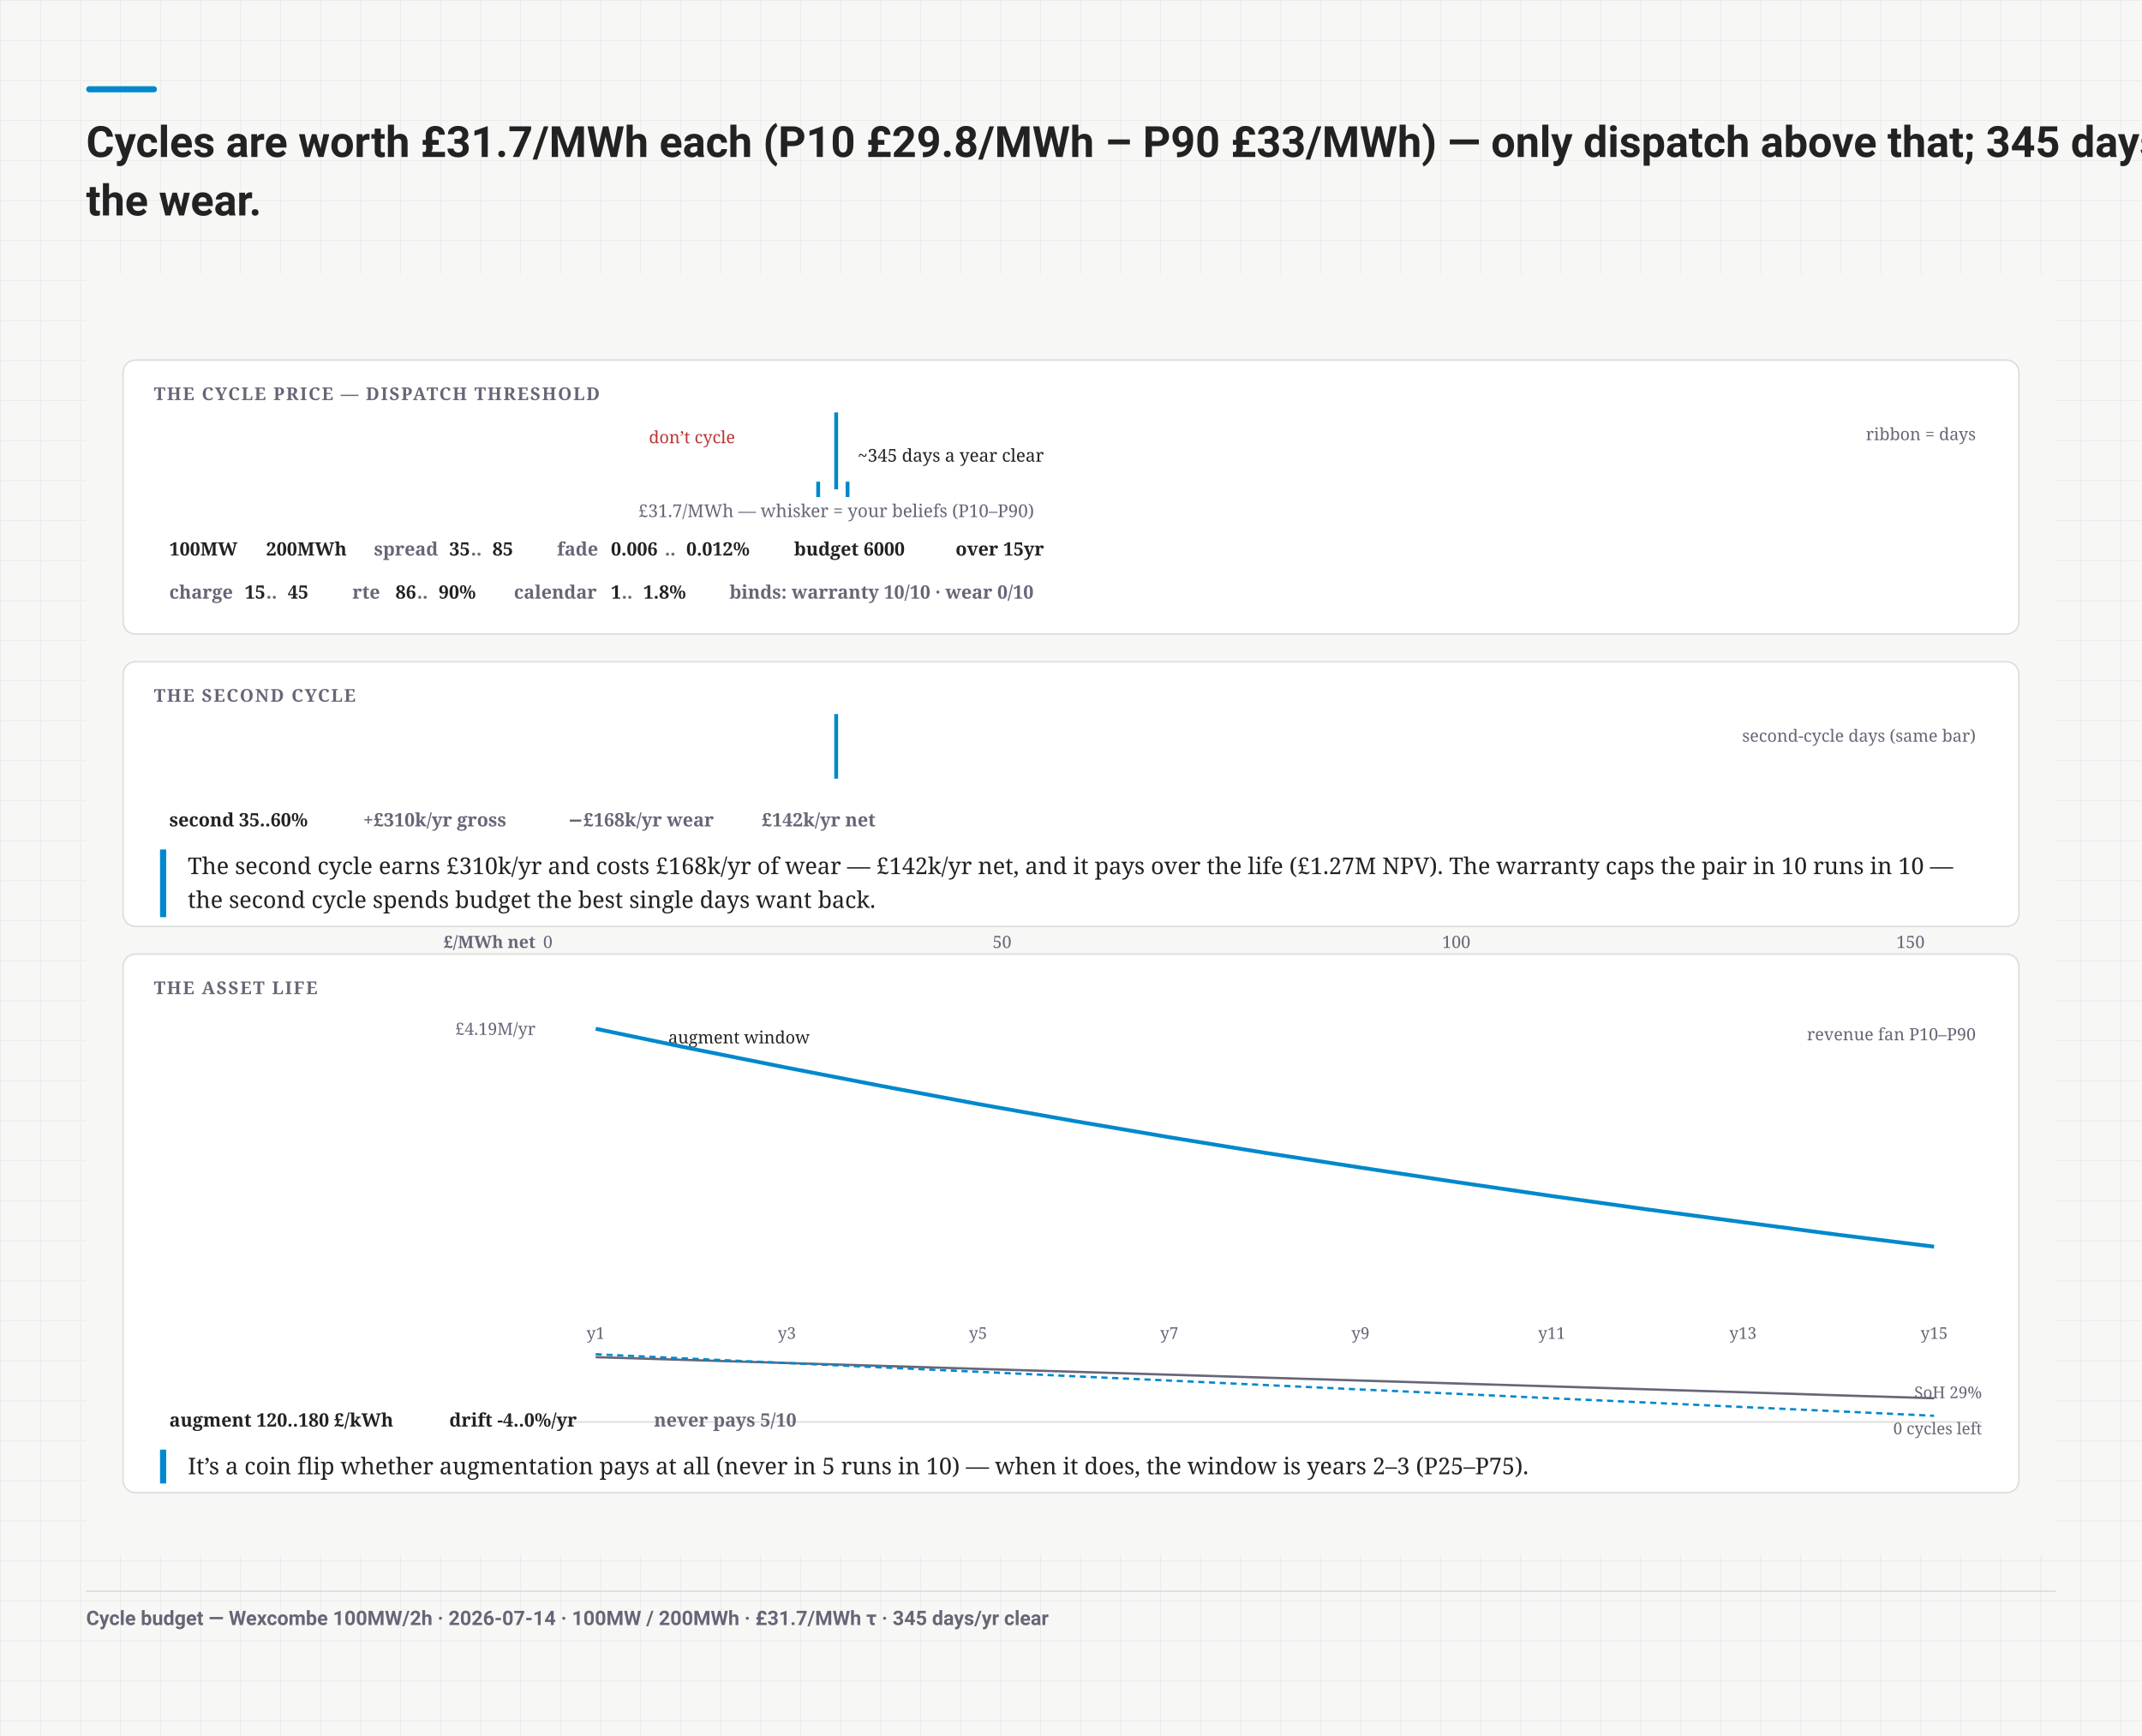
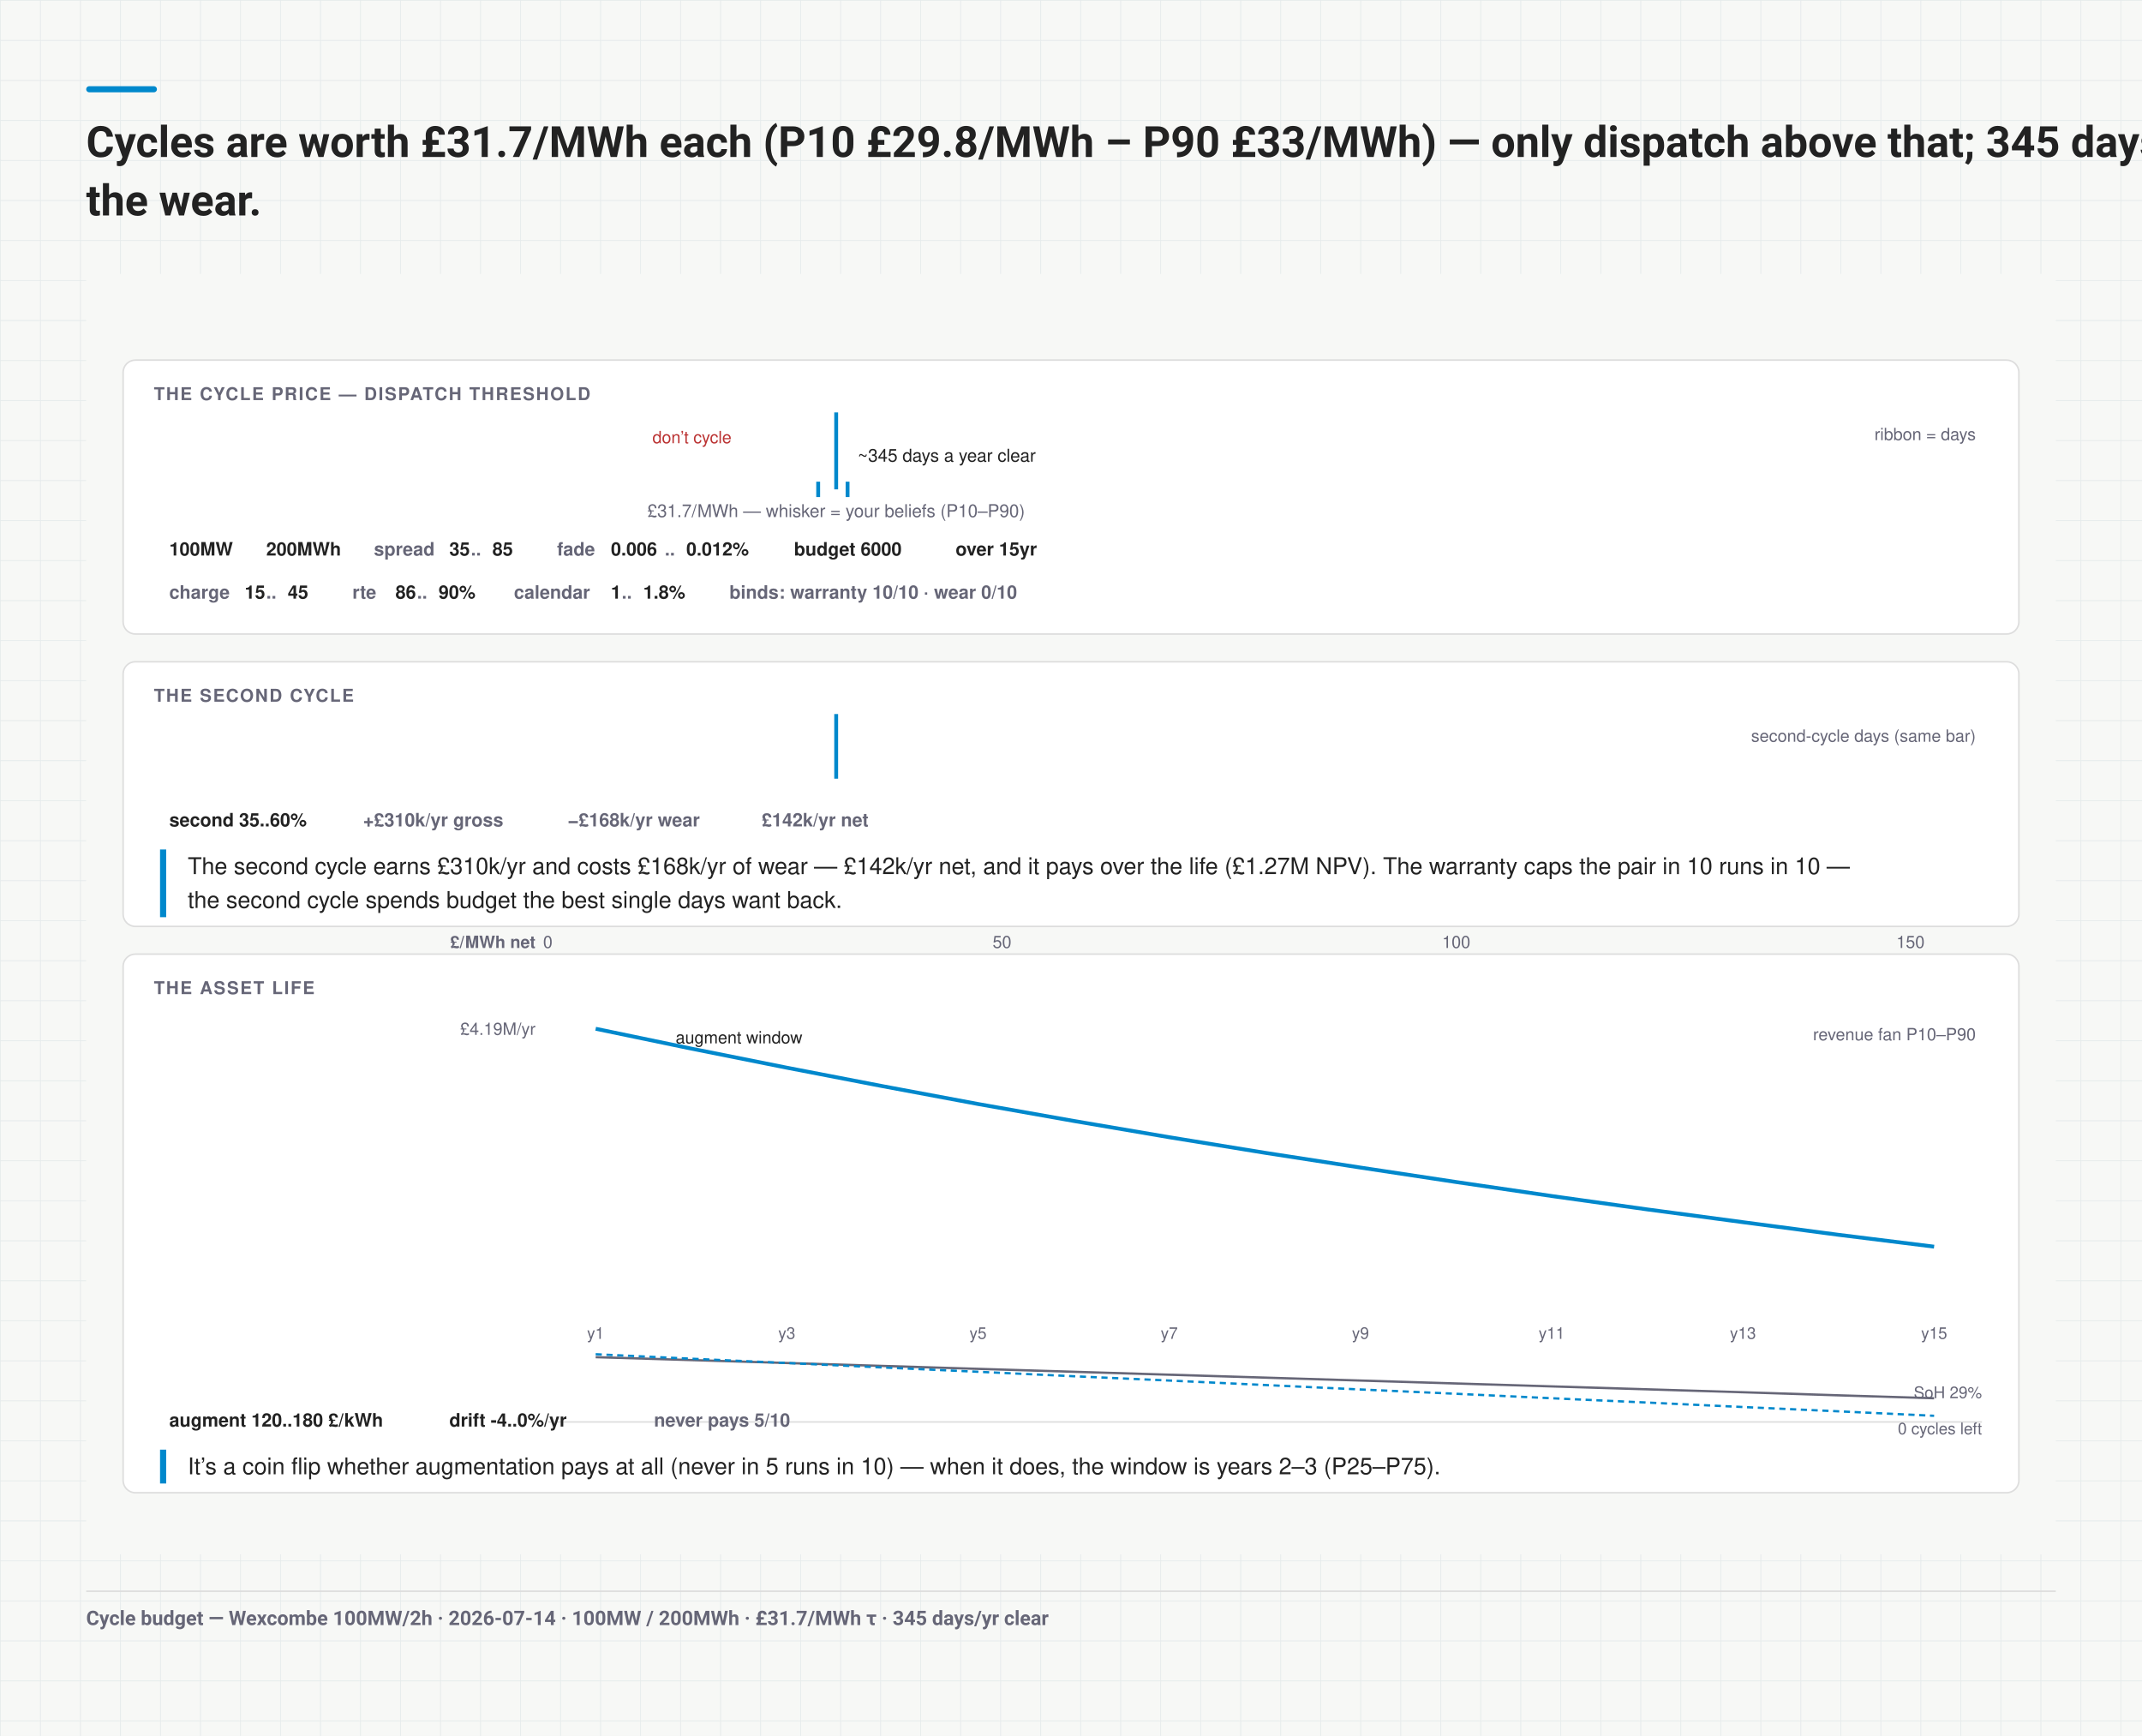
<svg xmlns="http://www.w3.org/2000/svg" width="1392" height="1128" viewBox="0 0 1392 1128" font-family="-apple-system, BlinkMacSystemFont, 'Segoe UI', Roboto, sans-serif">
  <rect width="1392" height="1128" fill="#f7f8f6" />
  <defs>
    <pattern id="poster-grid" width="26" height="26" patternUnits="userSpaceOnUse">
      <path d="M26 0 H0 V26" fill="none" stroke="rgba(70,110,140,.10)" stroke-width="1" />
    </pattern>
  </defs>
  <rect width="1392" height="1128" fill="url(#poster-grid)" />
  <rect x="56" y="56" width="46" height="4" rx="2" fill="#08c" />
  <text x="56" y="102" font-size="28" font-weight="700" fill="#222">Cycles are worth £31.7/MWh each (P10 £29.8/MWh – P90 £33/MWh) — only dispatch above that; 345 days a year clear it. In 10 runs in 10 it’s the warranty doing the rationing, not</text>
  <text x="56" y="140" font-size="28" font-weight="700" fill="#222">the wear.</text>
  <g transform="translate(56 178)">
-     <svg width="1280" height="832" viewBox="0 0 1280 832" font-family="Charter,Georgia,serif">
+     <svg width="1280" height="832" viewBox="0 0 1280 832" font-family="&quot;Helvetica Neue&quot;,Helvetica,&quot;Segoe UI&quot;,Roboto,sans-serif">
      <rect width="1280" height="832" fill="#f7f8f6" />
      <rect x="24" y="56" width="1232" height="178" rx="8" fill="#fff" stroke="#ddd" />
      <text x="44" y="82" font-size="11.5" font-weight="700" letter-spacing=".08em" fill="#667">THE CYCLE PRICE — DISPATCH THRESHOLD</text>
      <rect x="300" y="96" width="187.4" height="34" fill="none" />
      <text x="393.69" y="110" font-size="11" text-anchor="middle" fill="#b33">don’t cycle</text>
      <path d="M300 130 L307.3 130.0 L321.8 130.0 L336.4 130.0 L351.0 130.0 L365.5 130.0 L380.1 129.6 L394.7 130.0 L409.2 129.6 L423.8 130.0 L438.3 127.1 L452.9 125.9 L467.5 120.5 L482.0 121.3 L496.6 114.2 L511.2 109.7 L525.7 107.6 L540.3 108.0 L554.8 103.9 L569.4 100.1 L584.0 96.0 L598.5 105.5 L613.1 103.5 L627.7 106.0 L642.2 107.6 L656.8 110.5 L671.3 113.8 L685.9 119.6 L700.5 115.9 L715.0 118.0 L729.6 121.3 L744.2 119.6 L758.7 125.0 L773.3 123.8 L787.8 125.9 L802.4 127.1 L817.0 126.3 L831.5 128.3 L846.1 127.5 L860.7 129.6 L875.2 130.0 L889.8 129.2 L904.3 129.6 L918.9 129.2 L933.5 130.0 L948.0 130.0 L962.6 130.0 L977.2 130.0 L991.7 130.0 L1006.3 130.0 L1020.8 130.0 L1035.4 130.0 L1050.0 130.0 L1064.5 130.0 L1079.1 130.0 L1093.7 130.0 L1108.2 130.0 L1122.8 129.6 L1137.3 130.0 L1151.9 130.0 L1166.5 130.0 L1181.0 130.0 L1195.6 129.6 L1210.2 130.0 L1224.7 130.0 L1232 130 Z" fill="none" stroke="none" />
      <text x="1228" y="108" font-size="11" text-anchor="end" fill="#667">ribbon = days</text>
      <line x1="487.4" y1="90" x2="487.4" y2="140" stroke="#08c" stroke-width="2.5" />
      <rect x="475.7" y="136" width="19.1" height="8" rx="4" fill="none" />
      <line x1="475.7" y1="135" x2="475.7" y2="145" stroke="#08c" stroke-width="2.5" />
      <line x1="494.8" y1="135" x2="494.8" y2="145" stroke="#08c" stroke-width="2.5" />
      <text x="487.39" y="158" font-size="11.5" text-anchor="middle" fill="#667">£31.7/MWh — whisker = your beliefs (P10–P90)</text>
      <text x="501.39" y="122" font-size="11.5" fill="#222">~345 days a year clear</text>
      <g>
        <rect x="44.0" y="168" width="55.0" height="22" rx="11" fill="none" />
        <text x="54" y="183" font-size="12" font-weight="600" fill="#222">100MW</text>
      </g>
      <g>
        <rect x="107.0" y="168" width="62.0" height="22" rx="11" fill="none" />
        <text x="117" y="183" font-size="12" font-weight="600" fill="#222">200MWh</text>
      </g>
      <rect x="177.0" y="168" width="111.0" height="22" rx="11" fill="none" />
      <text x="187" y="183" font-size="12" font-weight="600" fill="#667">spread</text>
      <g>
        <text x="236" y="183" font-size="12" font-weight="600" fill="#222">35</text>
      </g>
      <text x="250" y="183" font-size="12" font-weight="600" fill="#667">..</text>
      <g>
        <text x="264" y="183" font-size="12" font-weight="600" fill="#222">85</text>
      </g>
      <rect x="296.0" y="168" width="146.0" height="22" rx="11" fill="none" />
      <text x="306" y="183" font-size="12" font-weight="600" fill="#667">fade</text>
      <g>
        <text x="341" y="183" font-size="12" font-weight="600" fill="#222">0.006</text>
      </g>
      <text x="376" y="183" font-size="12" font-weight="600" fill="#667">..</text>
      <g>
        <text x="390" y="183" font-size="12" font-weight="600" fill="#222">0.012%</text>
      </g>
      <g>
        <rect x="450.0" y="168" width="97.0" height="22" rx="11" fill="none" />
        <text x="460" y="183" font-size="12" font-weight="600" fill="#222">budget 6000</text>
      </g>
      <g>
        <rect x="555.0" y="168" width="83.0" height="22" rx="11" fill="none" />
        <text x="565" y="183" font-size="12" font-weight="600" fill="#222">over 15yr</text>
      </g>
      <rect x="44.0" y="196" width="111.0" height="22" rx="11" fill="none" />
      <text x="54" y="211" font-size="12" font-weight="600" fill="#667">charge</text>
      <g>
        <text x="103" y="211" font-size="12" font-weight="600" fill="#222">15</text>
      </g>
      <text x="117" y="211" font-size="12" font-weight="600" fill="#667">..</text>
      <g>
        <text x="131" y="211" font-size="12" font-weight="600" fill="#222">45</text>
      </g>
      <rect x="163.0" y="196" width="97.0" height="22" rx="11" fill="none" />
      <text x="173" y="211" font-size="12" font-weight="600" fill="#667">rte</text>
      <g>
        <text x="201" y="211" font-size="12" font-weight="600" fill="#222">86</text>
      </g>
      <text x="215" y="211" font-size="12" font-weight="600" fill="#667">..</text>
      <g>
        <text x="229" y="211" font-size="12" font-weight="600" fill="#222">90%</text>
      </g>
      <rect x="268.0" y="196" width="132.0" height="22" rx="11" fill="none" />
      <text x="278" y="211" font-size="12" font-weight="600" fill="#667">calendar</text>
      <g>
        <text x="341" y="211" font-size="12" font-weight="600" fill="#222">1</text>
      </g>
      <text x="348" y="211" font-size="12" font-weight="600" fill="#667">..</text>
      <g>
        <text x="362" y="211" font-size="12" font-weight="600" fill="#222">1.8%</text>
      </g>
      <g>
        <rect x="408.0" y="196" width="251.0" height="22" rx="11" fill="none" />
        <text x="418" y="211" font-size="12" font-weight="600" fill="#667">binds: warranty 10/10 · wear 0/10</text>
      </g>
      <rect x="24" y="252" width="1232" height="172" rx="8" fill="#fff" stroke="#ddd" />
      <text x="44" y="278" font-size="11.5" font-weight="700" letter-spacing=".08em" fill="#667">THE SECOND CYCLE</text>
      <rect x="300" y="292" width="187.4" height="30" fill="none" />
      <path d="M300 322 L307.3 322.0 L321.8 321.8 L336.4 321.0 L351.0 315.3 L365.5 307.1 L380.1 298.4 L394.7 296.2 L409.2 292.0 L423.8 294.7 L438.3 296.0 L452.9 295.2 L467.5 303.9 L482.0 307.1 L496.6 313.8 L511.2 313.1 L525.7 317.5 L540.3 318.0 L554.8 320.0 L569.4 320.5 L584.0 320.3 L598.5 321.8 L613.1 321.5 L627.7 321.0 L642.2 322.0 L656.8 322.0 L671.3 322.0 L685.9 322.0 L700.5 321.8 L715.0 322.0 L729.6 322.0 L744.2 322.0 L758.7 322.0 L773.3 322.0 L787.8 322.0 L802.4 322.0 L817.0 322.0 L831.5 322.0 L846.1 322.0 L860.7 322.0 L875.2 322.0 L889.8 322.0 L904.3 322.0 L918.9 322.0 L933.5 322.0 L948.0 322.0 L962.6 322.0 L977.2 322.0 L991.7 322.0 L1006.3 322.0 L1020.8 322.0 L1035.4 322.0 L1050.0 322.0 L1064.5 322.0 L1079.1 322.0 L1093.7 322.0 L1108.2 322.0 L1122.8 322.0 L1137.3 322.0 L1151.9 322.0 L1166.5 322.0 L1181.0 322.0 L1195.6 322.0 L1210.2 322.0 L1224.7 322.0 L1232 322 Z" fill="none" stroke="none" />
      <line x1="487.4" y1="286" x2="487.4" y2="328" stroke="#08c" stroke-width="2.5" />
      <text x="1228" y="304" font-size="11" text-anchor="end" fill="#667">second-cycle days (same bar)</text>
      <g>
        <rect x="44.0" y="344" width="118.0" height="22" rx="11" fill="none" />
        <text x="54" y="359" font-size="12" font-weight="600" fill="#222">second 35..60%</text>
      </g>
      <g>
        <rect x="170.0" y="344" width="125.0" height="22" rx="11" fill="none" />
        <text x="180" y="359" font-size="12" font-weight="600" fill="#667">+£310k/yr gross</text>
      </g>
      <g>
        <rect x="303.0" y="344" width="118.0" height="22" rx="11" fill="none" />
        <text x="313" y="359" font-size="12" font-weight="600" fill="#667">−£168k/yr wear</text>
      </g>
      <g>
        <rect x="429.0" y="344" width="104.0" height="22" rx="11" fill="none" />
        <text x="439" y="359" font-size="12" font-weight="600" fill="#667">£142k/yr net</text>
      </g>
      <rect x="48" y="374" width="4" height="44" fill="#08c" />
      <text x="66" y="390" font-size="15" fill="#222">The second cycle earns £310k/yr and costs £168k/yr of wear — £142k/yr net, and it pays over the life (£1.27M NPV). The warranty caps the pair in 10 runs in 10 —</text>
      <text x="66" y="412" font-size="15" fill="#222">the second cycle spends budget the best single days want back.</text>
      <text x="300" y="438" font-size="11" text-anchor="middle" fill="#667">0</text>
      <text x="595.18" y="438" font-size="11" text-anchor="middle" fill="#667">50</text>
      <text x="890.37" y="438" font-size="11" text-anchor="middle" fill="#667">100</text>
      <text x="1185.55" y="438" font-size="11" text-anchor="middle" fill="#667">150</text>
      <text x="292" y="438" font-size="11" font-weight="600" text-anchor="end" fill="#667">£/MWh net</text>
      <rect x="24" y="442" width="1232" height="350" rx="8" fill="#fff" stroke="#ddd" />
      <text x="44" y="468" font-size="11.5" font-weight="700" letter-spacing=".08em" fill="#667">THE ASSET LIFE</text>
      <rect x="385.2" y="486" width="78.1" height="190" fill="none" />
      <text x="424.27" y="500" font-size="11" text-anchor="middle" fill="#222">augment window</text>
      <path d="M331.1 486.0 L393.2 498.0 L455.3 508.1 L517.5 517.7 L579.6 527.1 L641.7 536.1 L703.9 544.8 L766.0 553.4 L828.1 562.0 L890.3 570.4 L952.4 578.6 L1014.5 586.6 L1076.7 594.4 L1138.8 602.0 L1200.9 609.4 L1200.9 652.3 L1138.8 644.6 L1076.7 636.5 L1014.5 627.9 L952.4 618.8 L890.3 609.1 L828.1 598.9 L766.0 588.1 L703.9 576.7 L641.7 564.5 L579.6 552.3 L517.5 538.6 L455.3 524.8 L393.2 510.6 L331.1 497.5 Z" fill="none" stroke="none" />
      <path d="M331.1 490.5 L393.2 503.4 L455.3 515.8 L517.5 527.8 L579.6 539.4 L641.7 550.4 L703.9 561.0 L766.0 571.1 L828.1 580.7 L890.3 590.1 L952.4 599.2 L1014.5 607.9 L1076.7 616.2 L1138.8 624.4 L1200.9 632.1" fill="none" stroke="#08c" stroke-width="2.5" />
      <text x="292" y="494.48" font-size="11" text-anchor="end" fill="#667">£4.19M/yr</text>
      <text x="1228" y="498" font-size="11" text-anchor="end" fill="#667">revenue fan P10–P90</text>
      <text x="331.07" y="692" font-size="10.5" text-anchor="middle" fill="#667">y1</text>
      <text x="455.33" y="692" font-size="10.5" text-anchor="middle" fill="#667">y3</text>
      <text x="579.6" y="692" font-size="10.5" text-anchor="middle" fill="#667">y5</text>
      <text x="703.87" y="692" font-size="10.5" text-anchor="middle" fill="#667">y7</text>
      <text x="828.13" y="692" font-size="10.5" text-anchor="middle" fill="#667">y9</text>
      <text x="952.4" y="692" font-size="10.5" text-anchor="middle" fill="#667">y11</text>
      <text x="1076.67" y="692" font-size="10.5" text-anchor="middle" fill="#667">y13</text>
      <text x="1200.93" y="692" font-size="10.5" text-anchor="middle" fill="#667">y15</text>
      <line x1="300" y1="746" x2="1232" y2="746" stroke="#ddd" />
      <path d="M331.1 703.9 L393.2 705.8 L455.3 707.7 L517.5 709.6 L579.6 711.5 L641.7 713.4 L703.9 715.3 L766.0 717.2 L828.1 719.1 L890.3 721.0 L952.4 722.9 L1014.5 724.8 L1076.7 726.7 L1138.8 728.7 L1200.9 730.6" fill="none" stroke="#667" stroke-width="1.5" />
      <path d="M331.1 702.0 L393.2 704.9 L455.3 707.7 L517.5 710.6 L579.6 713.4 L641.7 716.3 L703.9 719.1 L766.0 722.0 L828.1 724.9 L890.3 727.7 L952.4 730.6 L1014.5 733.4 L1076.7 736.3 L1138.8 739.1 L1200.9 742.0" fill="none" stroke="#08c" stroke-width="1.5" stroke-dasharray="4 3" />
      <text x="1232" y="730.55" font-size="10.5" text-anchor="end" fill="#667">SoH 29%</text>
      <text x="1232" y="754" font-size="10.5" text-anchor="end" fill="#667">0 cycles left</text>
      <g>
        <rect x="44.0" y="734" width="174.0" height="22" rx="11" fill="none" />
        <text x="54" y="749" font-size="12" font-weight="600" fill="#222">augment 120..180 £/kWh</text>
      </g>
      <g>
        <rect x="226.0" y="734" width="125.0" height="22" rx="11" fill="none" />
        <text x="236" y="749" font-size="12" font-weight="600" fill="#222">drift -4..0%/yr</text>
      </g>
      <g>
        <rect x="359.0" y="734" width="125.0" height="22" rx="11" fill="none" />
        <text x="369" y="749" font-size="12" font-weight="600" fill="#667">never pays 5/10</text>
      </g>
      <rect x="48" y="764" width="4" height="22" fill="#08c" />
      <text x="66" y="780" font-size="15" fill="#222">It’s a coin flip whether augmentation pays at all (never in 5 runs in 10) — when it does, the window is years 2–3 (P25–P75).</text>
    </svg>
  </g>
  <line x1="56" y1="1034" x2="1336" y2="1034" stroke="#ddd" />
  <text x="56" y="1056" font-size="13" font-weight="600" fill="#667">Cycle budget — Wexcombe 100MW/2h   ·   2026-07-14   ·   100MW / 200MWh   ·   £31.7/MWh τ   ·   345 days/yr clear</text>
</svg>
